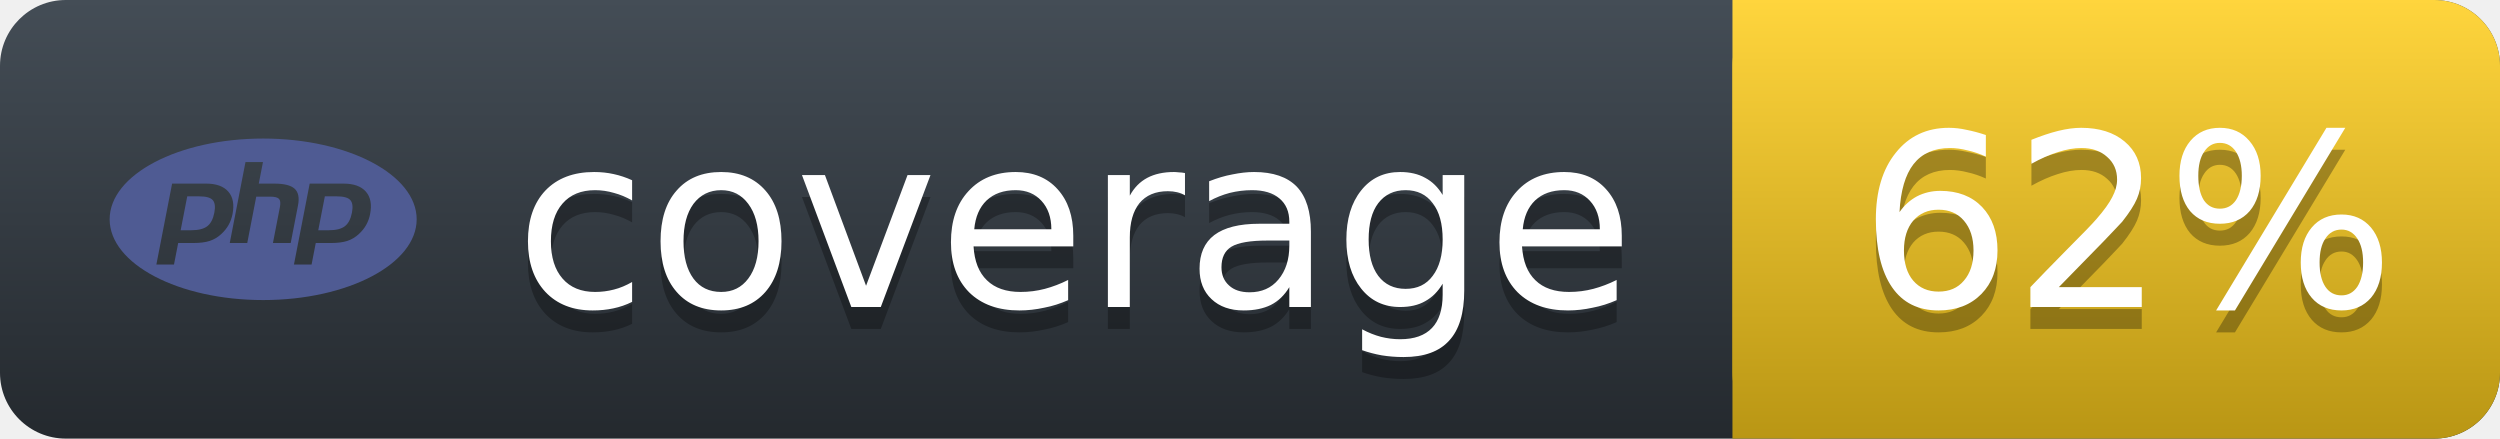
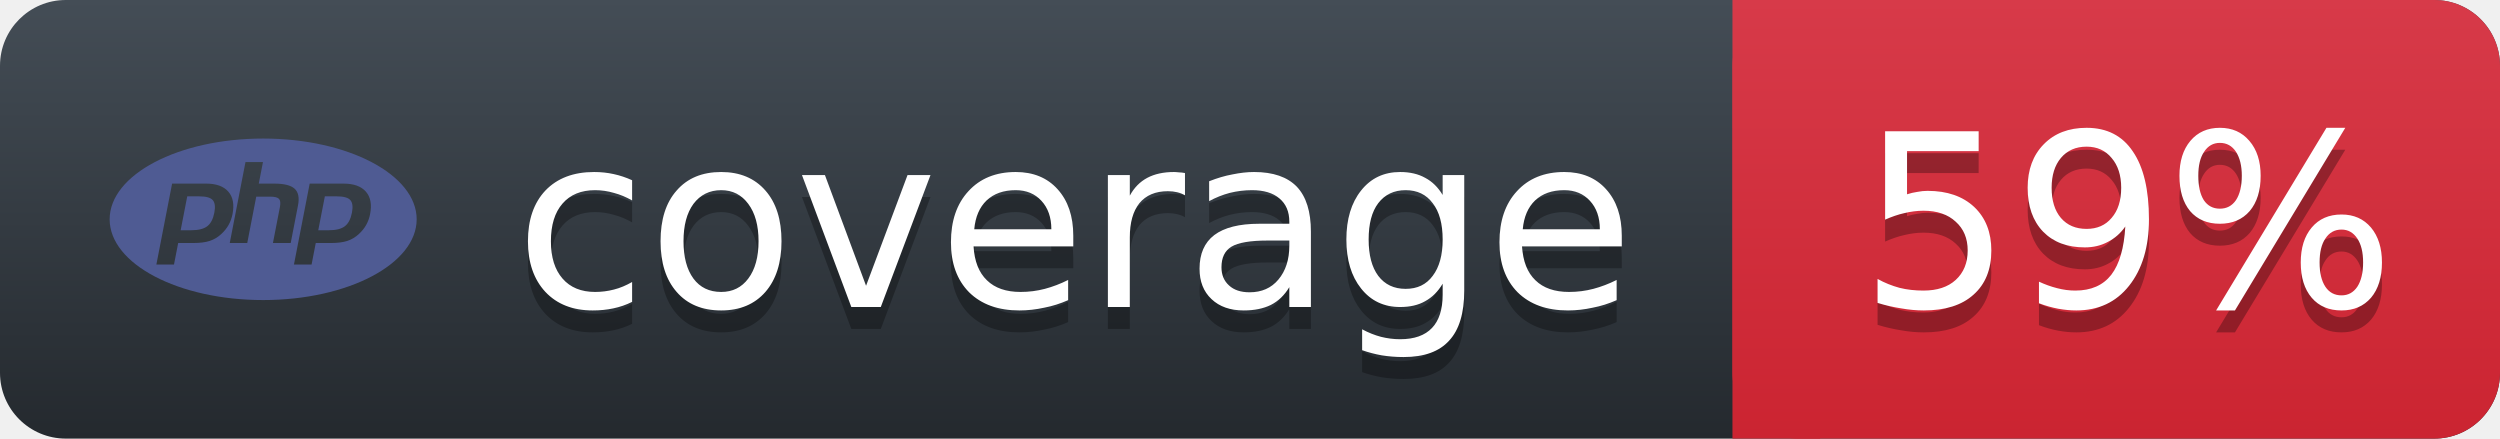
<svg xmlns="http://www.w3.org/2000/svg" width="114" height="20">
  <defs>
    <linearGradient id="workflow-fill" x1="50%" y1="0%" x2="50%" y2="100%">
      <stop stop-color="#444D56" offset="0%" />
      <stop stop-color="#24292E" offset="100%" />
    </linearGradient>
    <linearGradient id="state-fill" x1="50%" y1="0%" x2="50%" y2="100%">
-       <stop stop-color="#FFD53D" offset="0%" />
-       <stop stop-color="#B99614" offset="100%" />
+       <stop stop-color="#D73A49" offset="0%" />
+       <stop stop-color="#CB2431" offset="100%" />
    </linearGradient>
  </defs>
  <g>
    <rect rx="3" width="114" height="20" fill="url(#workflow-fill)" />
    <rect rx="3" x="79" width="35" height="20" fill="url(#state-fill)" />
    <path fill="url(#state-fill)" d="M79 0h4v20h-4z" />
    <rect rx="3" width="116" height="20" fill="url(#a)" />
    <g fill="#fff" text-anchor="middle" font-family="DejaVu Sans,Verdana,Geneva,sans-serif" font-size="11">
      <text x="49" y="15" fill="#010101" fill-opacity=".3" aria-hidden="true">coverage</text>
      <text x="49" y="14">coverage</text>
-       <text x="97" y="15" fill="#010101" fill-opacity=".3" aria-hidden="true">62%</text>
-       <text x="97" y="14">62%</text>
+       <text x="97" y="15" fill="#010101" fill-opacity=".3" aria-hidden="true">59%</text>
+       <text x="97" y="14">59%</text>
    </g>
    <svg x="5" y="3" width="14" height="14" role="img" viewBox="0 0 24 24">
      <path fill="#4f5b93" d="M7.01 10.207h-.944l-.515 2.648h.838c.556 0 .97-.105 1.242-.314.272-.21.455-.559.55-1.049.092-.47.05-.802-.124-.995-.175-.193-.523-.29-1.047-.29zM12 5.688C5.373 5.688 0 8.514 0 12s5.373 6.313 12 6.313S24 15.486 24 12c0-3.486-5.373-6.312-12-6.312zm-3.26 7.451c-.261.25-.575.438-.917.551-.336.108-.765.164-1.285.164H5.357l-.327 1.681H3.652l1.23-6.326h2.65c.797 0 1.378.209 1.744.628.366.418.476 1.002.33 1.752a2.836 2.836 0 0 1-.305.847c-.143.255-.33.49-.561.703zm4.024.715l.543-2.799c.063-.318.039-.536-.068-.651-.107-.116-.336-.174-.687-.174H11.46l-.704 3.625H9.388l1.23-6.327h1.367l-.327 1.682h1.218c.767 0 1.295.134 1.586.401s.378.7.263 1.299l-.572 2.944h-1.389zm7.597-2.265a2.782 2.782 0 0 1-.305.847c-.143.255-.33.49-.561.703a2.44 2.44 0 0 1-.917.551c-.336.108-.765.164-1.286.164h-1.18l-.327 1.682h-1.378l1.23-6.326h2.649c.797 0 1.378.209 1.744.628.366.417.477 1.001.331 1.751zM17.766 10.207h-.943l-.516 2.648h.838c.557 0 .971-.105 1.242-.314.272-.21.455-.559.551-1.049.092-.47.049-.802-.125-.995s-.524-.29-1.047-.29z" />
    </svg>
  </g>
</svg>
